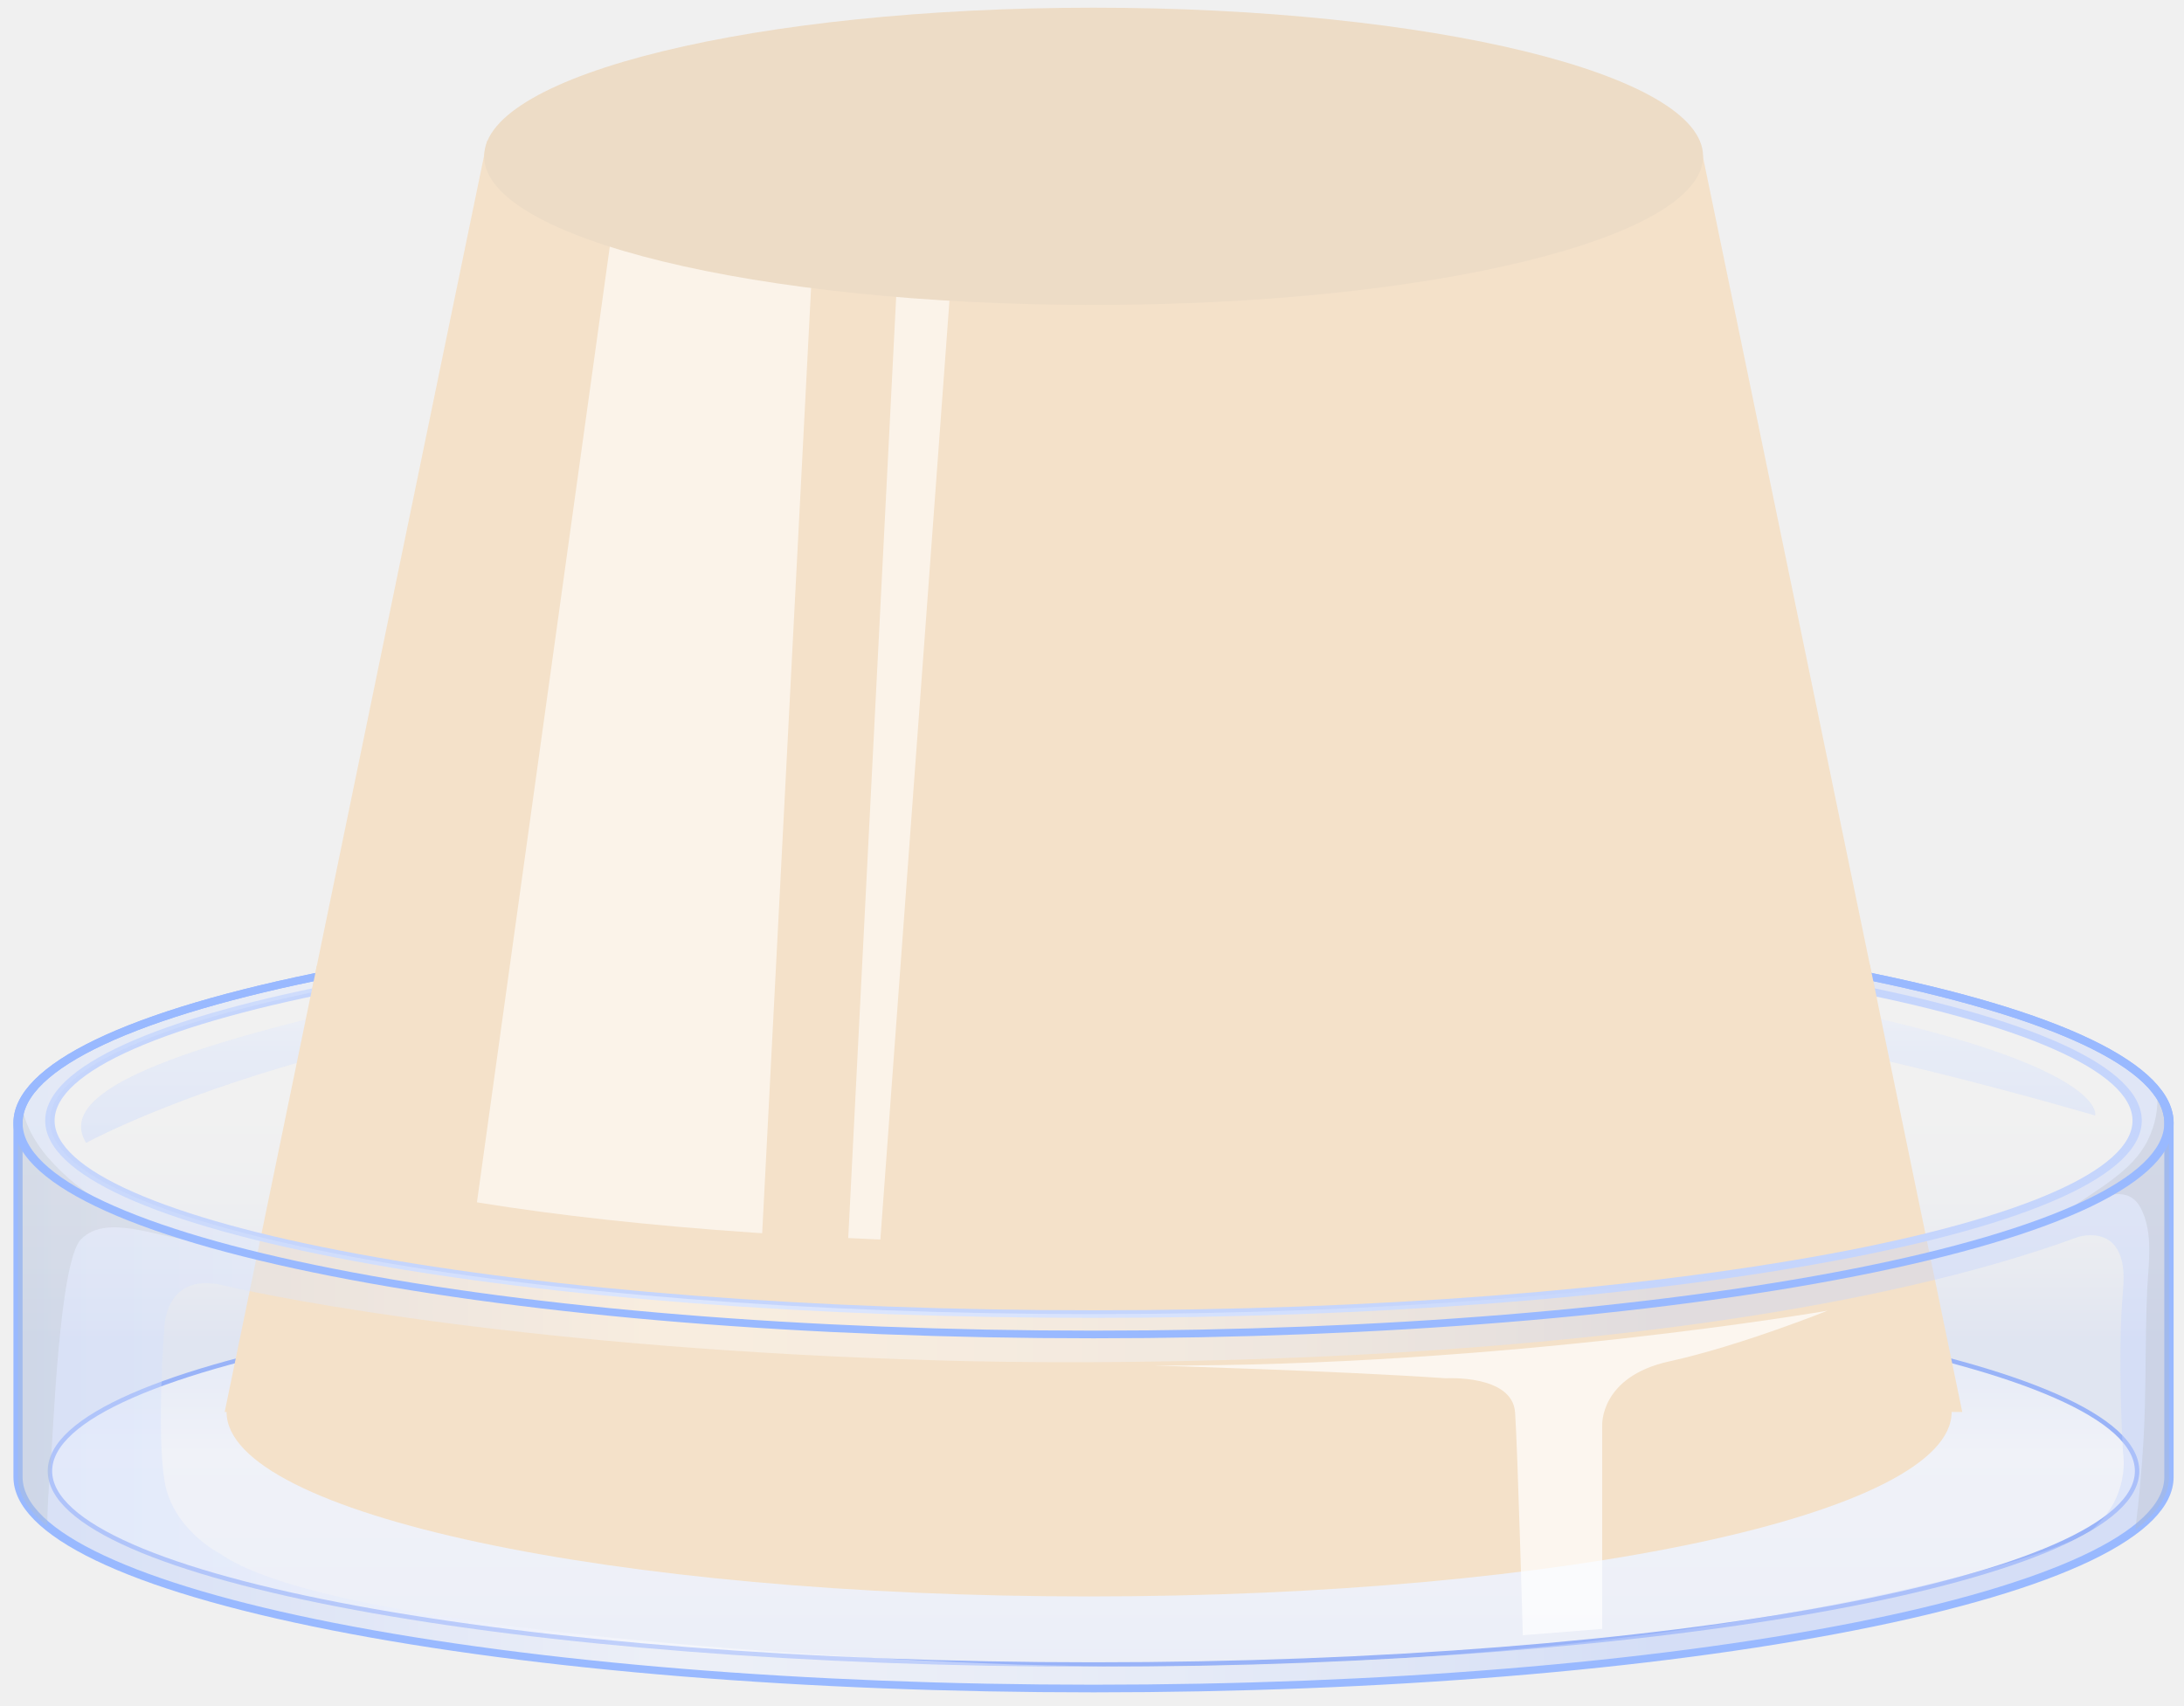
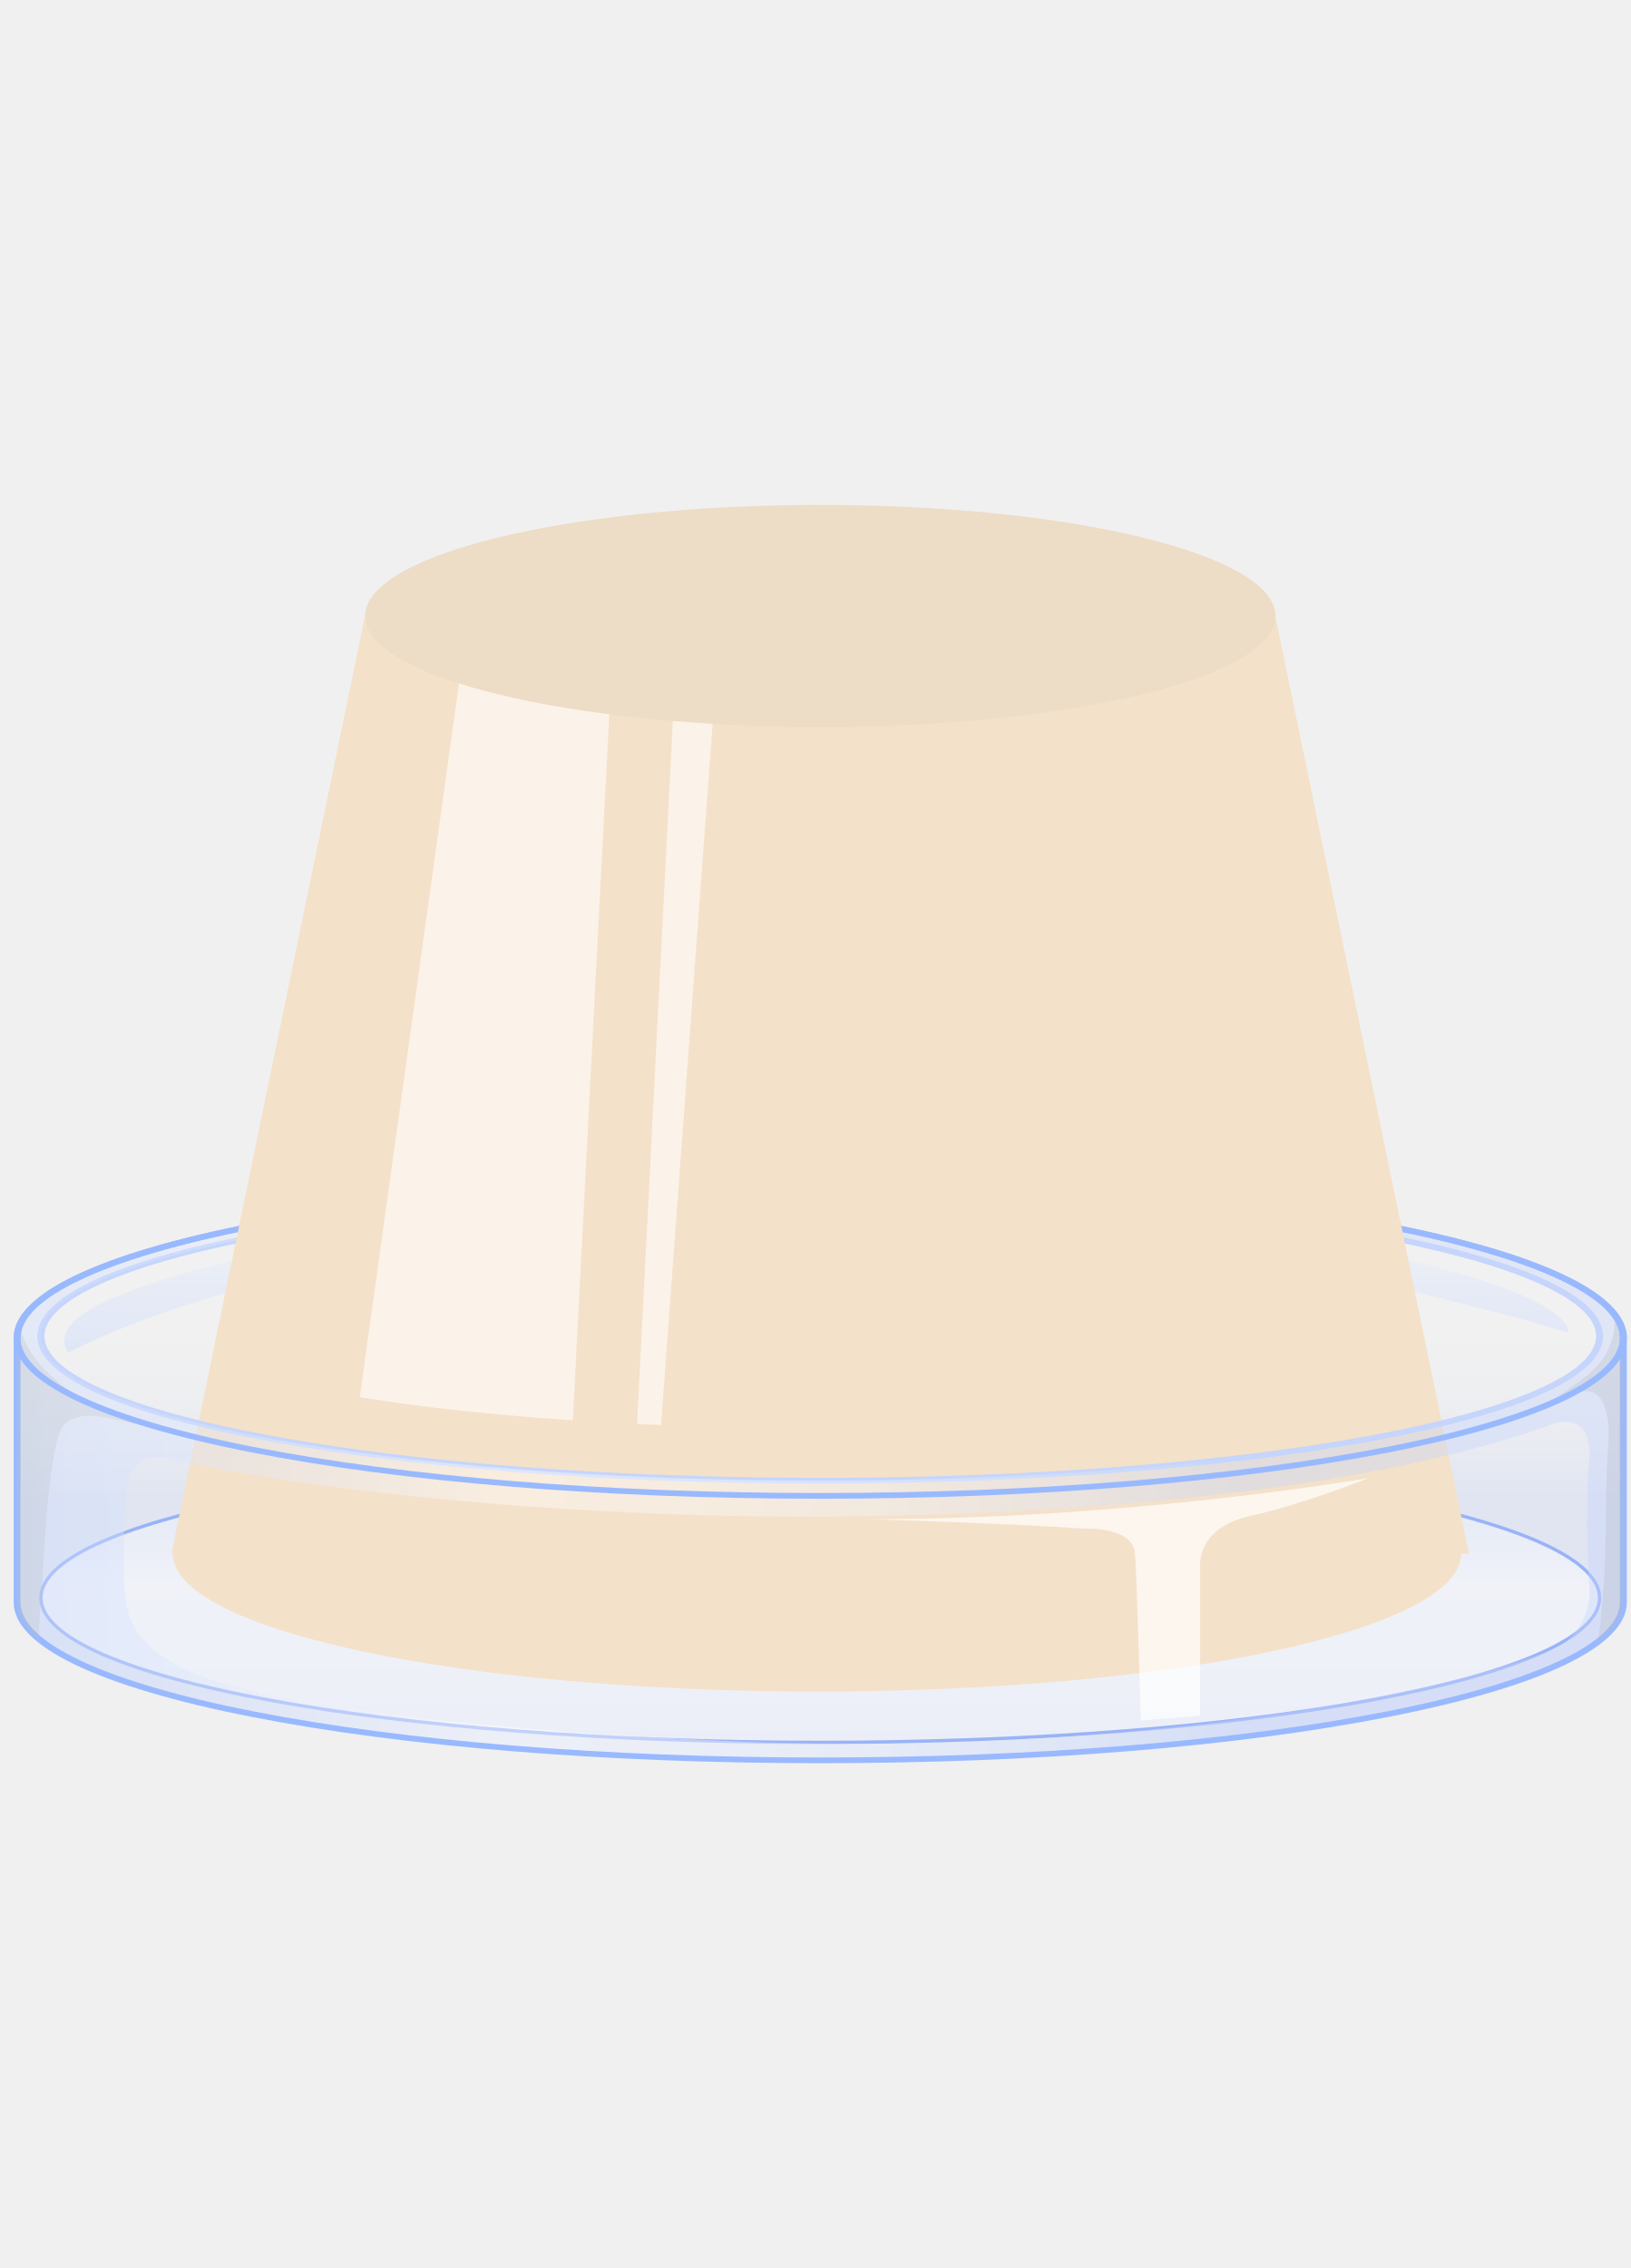
- <svg xmlns="http://www.w3.org/2000/svg" width="105" height="82" viewBox="0 0 105 82" fill="none">
-   <path opacity="0.1" d="M52.574 43.823C81.129 43.823 104.279 48.377 104.279 53.993V71.018C104.279 76.634 81.129 81.188 52.574 81.188C24.019 81.188 0.868 76.634 0.868 71.018V53.993C0.868 48.377 24.015 43.823 52.574 43.823Z" fill="url(#paint0_linear_2279_5083)" />
-   <path opacity="0.5" d="M52.573 61.426C80.283 61.426 102.745 65.59 102.745 70.729C102.745 75.867 80.283 80.031 52.573 80.031C24.864 80.031 2.401 75.867 2.401 70.729C2.398 65.59 24.864 61.426 52.573 61.426Z" fill="url(#paint1_linear_2279_5083)" stroke="#5181FF" stroke-width="0.213" />
-   <path opacity="0.4" d="M100.731 53.635C100.731 53.635 101.622 50.523 81.301 47.239C60.981 43.955 28.372 45.862 17.54 48.339C6.709 50.816 2.838 52.824 4.139 54.952C4.139 54.952 15.567 48.647 35.964 47.607C56.364 46.566 73.411 45.718 100.731 53.635Z" fill="url(#paint2_linear_2279_5083)" />
-   <path d="M81.715 6.778H23.419L10.802 67.89H10.893C10.893 72.79 29.46 76.758 52.361 76.758C75.263 76.758 93.829 72.79 93.829 67.89H94.339L81.715 6.778Z" fill="#F4E1C9" />
-   <path d="M52.575 63.365C65.992 63.365 78.609 62.397 88.102 60.637C97.691 58.858 102.969 56.46 102.969 53.88C102.969 51.3 97.687 48.902 88.099 47.123C78.606 45.363 65.988 44.395 52.571 44.395C39.154 44.395 26.537 45.363 17.044 47.123C7.456 48.902 2.174 51.3 2.174 53.88C2.174 56.46 7.456 58.858 17.044 60.637C26.541 62.397 39.158 63.365 52.575 63.365ZM52.575 44.759C65.961 44.759 78.544 45.724 88.003 47.481C97.232 49.191 102.525 51.523 102.525 53.88C102.525 56.237 97.232 58.569 88.003 60.279C78.541 62.032 65.961 63 52.575 63C39.189 63 26.606 62.032 17.147 60.279C7.918 58.569 2.625 56.234 2.625 53.88C2.625 51.523 7.918 49.191 17.147 47.481C26.606 45.724 39.189 44.759 52.575 44.759Z" fill="#C5D5FC" />
-   <path opacity="0.4" d="M52.574 43.823C81.129 43.823 104.279 48.377 104.279 53.993V71.018C104.279 76.634 81.129 81.188 52.574 81.188C24.019 81.188 0.868 76.634 0.868 71.018V53.993C0.868 48.377 24.015 43.823 52.574 43.823ZM7.902 71.159C8.273 73.545 10.583 74.704 10.583 74.704C16.76 79.045 48.994 80.035 48.994 80.035C78.325 80.896 98.722 75.135 100.585 73.545C102.447 71.954 102.072 69.877 102.072 69.877C102.072 69.877 101.774 65.288 102.072 61.982C102.371 58.679 99.912 59.474 99.912 59.474C80.184 66.693 45.12 65.408 45.12 65.408C25.839 64.858 13.555 62.472 10.728 61.8C7.898 61.127 7.898 63.88 7.898 63.88C7.898 63.88 7.527 68.774 7.902 71.159ZM52.574 63.183C80.283 63.183 102.746 59.018 102.746 53.88C102.746 48.741 80.283 44.577 52.574 44.577C24.864 44.577 2.402 48.741 2.402 53.88C2.398 59.018 24.864 63.183 52.574 63.183Z" fill="url(#paint3_linear_2279_5083)" />
-   <path d="M52.574 81.37C66.404 81.37 79.404 80.311 89.187 78.385C99.062 76.445 104.501 73.827 104.501 71.018V53.993C104.501 51.183 99.062 48.565 89.187 46.623C79.404 44.7 66.4 43.64 52.574 43.64C38.747 43.64 25.744 44.7 15.96 46.623C6.085 48.565 0.646 51.183 0.646 53.993V71.018C0.646 73.827 6.085 76.445 15.96 78.388C25.744 80.311 38.744 81.37 52.574 81.37ZM52.574 44.005C66.369 44.005 79.335 45.061 89.084 46.978C98.596 48.851 104.053 51.406 104.053 53.993V71.018C104.053 73.604 98.596 76.159 89.08 78.029C79.331 79.947 66.365 81.002 52.57 81.002C38.774 81.002 25.809 79.947 16.06 78.029C6.544 76.156 1.086 73.601 1.086 71.018V53.993C1.086 51.406 6.544 48.851 16.06 46.981C25.812 45.061 38.778 44.005 52.574 44.005Z" fill="#99B9FF" />
-   <path opacity="0.3" d="M103.052 69.27C103.193 66.85 103.12 64.43 103.231 62.013C103.289 60.766 103.541 59.254 102.914 58.075C102.195 56.727 100.6 57.793 99.391 58.217C100.81 57.17 102.505 56.344 103.254 54.832C103.644 54.043 103.771 53.261 103.709 52.484C104.08 52.978 104.279 53.481 104.279 53.993V71.018C104.279 71.894 103.717 72.743 102.658 73.554C102.837 72.13 102.967 70.7 103.052 69.27Z" fill="url(#paint4_linear_2279_5083)" />
-   <path opacity="0.3" d="M1.056 53.126C1.182 54.131 1.787 55.127 2.605 55.986C3.47 56.897 4.491 57.664 5.711 58.242C6.801 58.761 7.96 59.166 9.092 59.612C7.428 59.455 5.107 58.355 3.894 59.587C2.831 60.668 2.548 69.201 2.433 70.458C2.345 71.429 2.284 72.404 2.265 73.378C1.351 72.621 0.861 71.832 0.861 71.018V53.993C0.869 53.701 0.934 53.411 1.056 53.126Z" fill="url(#paint5_linear_2279_5083)" />
-   <path opacity="0.7" d="M87.86 63.019C87.86 63.019 72.29 65.719 55.465 65.656C55.465 65.656 64.201 65.904 69.513 66.269C69.513 66.269 72.715 66.077 72.841 67.916C72.967 69.754 73.212 78.623 73.212 78.623L77.029 78.319V68.538C77.029 68.538 76.899 66.187 80.272 65.452C83.646 64.713 87.86 63.019 87.86 63.019Z" fill="white" />
-   <path d="M52.574 64.346C66.404 64.346 79.404 63.286 89.187 61.363C99.062 59.421 104.501 56.803 104.501 53.993C104.501 51.183 99.062 48.565 89.187 46.623C79.404 44.7 66.4 43.64 52.574 43.64C38.747 43.64 25.744 44.7 15.96 46.623C6.085 48.565 0.646 51.183 0.646 53.993C0.646 56.803 6.085 59.421 15.96 61.363C25.744 63.286 38.744 64.346 52.574 64.346ZM52.574 44.005C66.369 44.005 79.335 45.061 89.084 46.978C98.596 48.851 104.053 51.406 104.053 53.993C104.053 56.576 98.596 59.135 89.08 61.005C79.331 62.922 66.365 63.978 52.57 63.978C38.774 63.978 25.809 62.922 16.06 61.005C6.544 59.135 1.086 56.576 1.086 53.993C1.086 51.406 6.544 48.851 16.06 46.981C25.812 45.061 38.778 44.005 52.574 44.005Z" fill="#99B9FF" />
-   <path d="M14.91 48.006L15.231 46.448L54.339 40.739L89.898 46.386L90.236 48.008L55.945 47.868L14.91 48.006Z" fill="#F4E1C9" />
-   <mask id="mask0_2279_5083" style="mask-type:alpha" maskUnits="userSpaceOnUse" x="10" y="6" width="85" height="54">
-     <path d="M81.721 6.77H23.425L10.808 53.075H10.899C10.899 56.789 29.466 59.795 52.367 59.795C75.269 59.795 93.835 56.789 93.835 53.075H94.345L81.721 6.77Z" fill="#393B36" />
-   </mask>
-   <g mask="url(#mask0_2279_5083)">
-     <path d="M31.498 -3.832L39.828 -2.276L36.069 70.398L21.28 69.677L31.498 -3.832Z" fill="white" fill-opacity="0.6" />
-     <path d="M43.256 10.929L45.906 10.929L42.01 63.883L40.607 62.94L43.256 10.929Z" fill="white" fill-opacity="0.6" />
+ <svg xmlns="http://www.w3.org/2000/svg" width="105" height="146" viewBox="0 0 105 146" fill="none">
+   <g clip-path="url(#clip0_2467_4879)">
+     <path opacity="0.1" d="M52.807 75.956C81.362 75.956 104.513 80.51 104.513 86.126V103.151C104.513 108.768 81.362 113.321 52.807 113.321C24.252 113.321 1.102 108.768 1.102 103.151V86.126C1.102 80.51 24.248 75.956 52.807 75.956Z" fill="url(#paint0_linear_2467_4879)" />
+     <path opacity="0.5" d="M52.807 93.559C80.516 93.559 102.979 97.724 102.979 102.862C102.979 108.001 80.516 112.165 52.807 112.165C25.097 112.165 2.635 108.001 2.635 102.862C2.631 97.724 25.097 93.559 52.807 93.559Z" fill="url(#paint1_linear_2467_4879)" stroke="#5181FF" stroke-width="0.213" />
+     <path opacity="0.4" d="M100.964 85.768C100.964 85.768 101.855 82.657 81.535 79.373C61.214 76.088 28.605 77.996 17.774 80.472C6.942 82.949 3.072 84.957 4.372 87.085C4.372 87.085 15.8 80.781 36.197 79.74C56.598 78.7 73.644 77.851 100.964 85.768Z" fill="url(#paint2_linear_2467_4879)" />
+     <path d="M81.949 38.911H23.653L11.035 100.023H11.127C11.127 104.924 29.694 108.892 52.595 108.892C75.496 108.892 94.063 104.924 94.063 100.023H94.573L81.949 38.911Z" fill="#F4E1C9" />
+     <path d="M52.809 95.498C66.225 95.498 78.843 94.53 88.336 92.77C97.924 90.992 103.202 88.594 103.202 86.013C103.202 83.433 97.92 81.035 88.332 79.256C78.839 77.496 66.222 76.528 52.805 76.528C39.388 76.528 26.77 77.496 17.277 79.256C7.689 81.035 2.407 83.433 2.407 86.013C2.407 88.594 7.689 90.992 17.277 92.77C26.774 94.53 39.392 95.498 52.809 95.498ZM52.809 76.893C66.195 76.893 78.778 77.858 88.236 79.615C97.465 81.324 102.758 83.656 102.758 86.013C102.758 88.371 97.465 90.702 88.236 92.412C78.774 94.166 66.195 95.134 52.809 95.134C39.422 95.134 26.839 94.166 17.381 92.412C8.152 90.702 2.858 88.367 2.858 86.013C2.858 83.656 8.152 81.324 17.381 79.615C26.839 77.858 39.422 76.893 52.809 76.893Z" fill="#C5D5FC" />
+     <path opacity="0.4" d="M52.807 75.956C81.362 75.956 104.513 80.51 104.513 86.126V103.151C104.513 108.768 81.362 113.321 52.807 113.321C24.252 113.321 1.102 108.768 1.102 103.151V86.126C1.102 80.51 24.248 75.956 52.807 75.956ZM8.135 103.293C8.506 105.678 10.816 106.838 10.816 106.838C16.993 111.178 49.227 112.168 49.227 112.168C78.559 113.029 98.956 107.268 100.818 105.678C102.681 104.088 102.306 102.01 102.306 102.01C102.306 102.01 102.008 97.422 102.306 94.116C102.604 90.812 100.145 91.608 100.145 91.608C80.417 98.827 45.353 97.541 45.353 97.541C26.073 96.991 13.788 94.606 10.962 93.933C8.131 93.261 8.131 96.014 8.131 96.014C8.131 96.014 7.76 100.907 8.135 103.293ZM52.807 95.316C80.517 95.316 102.979 91.152 102.979 86.013C102.979 80.875 80.517 76.71 52.807 76.71C25.098 76.71 2.635 80.875 2.635 86.013C2.631 91.152 25.098 95.316 52.807 95.316Z" fill="url(#paint3_linear_2467_4879)" />
+     <path d="M52.807 113.504C66.637 113.504 79.637 112.445 89.42 110.518C99.296 108.579 104.734 105.961 104.734 103.151V86.126C104.734 83.317 99.296 80.699 89.42 78.757C79.637 76.833 66.633 75.774 52.807 75.774C38.981 75.774 25.977 76.833 16.194 78.757C6.318 80.699 0.88 83.317 0.88 86.126V103.151C0.88 105.961 6.318 108.579 16.194 110.521C25.977 112.445 38.977 113.504 52.807 113.504ZM52.807 76.138C66.603 76.138 79.568 77.195 89.317 79.112C98.829 80.985 104.287 83.54 104.287 86.126V103.151C104.287 105.738 98.829 108.293 89.313 110.163C79.564 112.08 66.599 113.136 52.803 113.136C39.008 113.136 26.042 112.08 16.293 110.163C6.777 108.29 1.319 105.735 1.319 103.151V86.126C1.319 83.54 6.777 80.985 16.293 79.115C26.046 77.195 39.011 76.138 52.807 76.138Z" fill="#99B9FF" />
+     <path opacity="0.3" d="M103.285 101.404C103.426 98.984 103.354 96.564 103.465 94.147C103.522 92.899 103.775 91.388 103.147 90.209C102.428 88.861 100.833 89.926 99.625 90.35C101.044 89.304 102.738 88.477 103.488 86.966C103.878 86.177 104.004 85.394 103.943 84.618C104.314 85.111 104.513 85.614 104.513 86.126V103.151C104.513 104.028 103.95 104.877 102.891 105.687C103.071 104.264 103.201 102.834 103.285 101.404Z" fill="url(#paint4_linear_2467_4879)" />
+     <path opacity="0.3" d="M1.29 85.259C1.416 86.265 2.02 87.261 2.839 88.119C3.703 89.03 4.724 89.797 5.944 90.376C7.034 90.894 8.193 91.299 9.325 91.746C7.661 91.589 5.34 90.489 4.127 91.721C3.064 92.802 2.781 101.335 2.666 102.592C2.579 103.563 2.517 104.537 2.498 105.511C1.584 104.754 1.095 103.965 1.095 103.151V86.126C1.102 85.834 1.167 85.545 1.29 85.259Z" fill="url(#paint5_linear_2467_4879)" />
+     <path opacity="0.7" d="M88.094 95.153C88.094 95.153 72.524 97.852 55.699 97.79C55.699 97.79 64.434 98.038 69.747 98.402C69.747 98.402 72.948 98.211 73.074 100.049C73.201 101.888 73.445 110.757 73.445 110.757L77.262 110.452V100.672C77.262 100.672 77.132 98.321 80.506 97.585C83.879 96.847 88.094 95.153 88.094 95.153Z" fill="white" />
+     <path d="M52.807 96.479C66.637 96.479 79.637 95.42 89.42 93.496C99.296 91.554 104.734 88.936 104.734 86.126C104.734 83.317 99.296 80.699 89.42 78.757C79.637 76.833 66.633 75.774 52.807 75.774C38.981 75.774 25.977 76.833 16.194 78.757C6.318 80.699 0.88 83.317 0.88 86.126C0.88 88.936 6.318 91.554 16.194 93.496C25.977 95.42 38.977 96.479 52.807 96.479ZM52.807 76.138C66.603 76.138 79.568 77.195 89.317 79.112C98.829 80.985 104.287 83.54 104.287 86.126C104.287 88.71 98.829 91.268 89.313 93.138C79.564 95.055 66.599 96.111 52.803 96.111C39.008 96.111 26.042 95.055 16.293 93.138C6.777 91.268 1.319 88.71 1.319 86.126C1.319 83.54 6.777 80.985 16.293 79.115C26.046 77.195 39.011 76.138 52.807 76.138Z" fill="#99B9FF" />
+     <path d="M15.144 80.14L15.465 78.581L54.572 72.872L90.131 78.519L90.469 80.141L56.178 80.001L15.144 80.14Z" fill="#F4E1C9" />
+     <mask id="mask0_2467_4879" style="mask-type:alpha" maskUnits="userSpaceOnUse" x="11" y="38" width="84" height="54">
+       <path d="M81.954 38.904H23.659L11.041 85.209H11.133C11.133 88.922 29.699 91.929 52.601 91.929C75.502 91.929 94.069 88.922 94.069 85.209H94.579L81.954 38.904Z" fill="#393B36" />
+     </mask>
+     <g mask="url(#mask0_2467_4879)">
+       <path d="M31.732 28.302L40.061 29.858L36.302 102.531L21.513 101.81L31.732 28.302Z" fill="white" fill-opacity="0.6" />
+       <path d="M43.49 43.063L46.139 43.063L42.243 96.016L40.84 95.073L43.49 43.063Z" fill="white" fill-opacity="0.6" />
+     </g>
+     <path d="M52.811 46.795C68.994 46.795 82.113 43.596 82.113 39.65C82.113 35.703 68.994 32.504 52.811 32.504C36.629 32.504 23.51 35.703 23.51 39.65C23.51 43.596 36.629 46.795 52.811 46.795Z" fill="#EDDCC6" />
  </g>
-   <path d="M52.578 14.662C68.761 14.662 81.879 11.463 81.879 7.516C81.879 3.57 68.761 0.37 52.578 0.37C36.395 0.37 23.276 3.57 23.276 7.516C23.276 11.463 36.395 14.662 52.578 14.662Z" fill="#EDDCC6" />
  <defs>
-     <linearGradient id="paint0_linear_2279_5083" x1="52.573" y1="36.66" x2="52.573" y2="64.402" gradientUnits="userSpaceOnUse">
+     <linearGradient id="paint0_linear_2467_4879" x1="52.806" y1="68.794" x2="52.806" y2="96.535" gradientUnits="userSpaceOnUse">
      <stop stop-color="#C5D5FC" />
      <stop offset="0.113" stop-color="#DCE6FD" />
      <stop offset="0.247" stop-color="#EFF4FE" />
      <stop offset="0.382" stop-color="#FBFCFF" />
      <stop offset="0.521" stop-color="white" />
      <stop offset="0.611" stop-color="#FCFDFF" />
      <stop offset="0.684" stop-color="#F2F5FF" />
      <stop offset="0.751" stop-color="#E1E9FF" />
      <stop offset="0.815" stop-color="#C9D8FF" />
      <stop offset="0.876" stop-color="#AAC1FF" />
      <stop offset="0.936" stop-color="#83A6FF" />
      <stop offset="0.993" stop-color="#5785FF" />
      <stop offset="1" stop-color="#5181FF" />
    </linearGradient>
-     <linearGradient id="paint1_linear_2279_5083" x1="52.572" y1="94.779" x2="52.572" y2="46.802" gradientUnits="userSpaceOnUse">
+     <linearGradient id="paint1_linear_2467_4879" x1="52.805" y1="126.913" x2="52.805" y2="78.935" gradientUnits="userSpaceOnUse">
      <stop stop-color="#C5D5FC" />
      <stop offset="0.113" stop-color="#DCE6FD" />
      <stop offset="0.247" stop-color="#EFF4FE" />
      <stop offset="0.382" stop-color="#FBFCFF" />
      <stop offset="0.521" stop-color="white" />
      <stop offset="0.596" stop-color="#F0F4FE" />
      <stop offset="0.745" stop-color="#D8E3FD" />
      <stop offset="0.883" stop-color="#CAD9FC" />
      <stop offset="1" stop-color="#C5D5FC" />
    </linearGradient>
-     <linearGradient id="paint2_linear_2279_5083" x1="52.318" y1="32.313" x2="52.318" y2="56.563" gradientUnits="userSpaceOnUse">
+     <linearGradient id="paint2_linear_2467_4879" x1="52.552" y1="64.447" x2="52.552" y2="88.697" gradientUnits="userSpaceOnUse">
      <stop stop-color="#C5D5FC" />
      <stop offset="0.113" stop-color="#DCE6FD" />
      <stop offset="0.247" stop-color="#EFF4FE" />
      <stop offset="0.382" stop-color="#FBFCFF" />
      <stop offset="0.521" stop-color="white" />
      <stop offset="0.596" stop-color="#F0F4FE" />
      <stop offset="0.745" stop-color="#D8E3FD" />
      <stop offset="0.883" stop-color="#CAD9FC" />
      <stop offset="1" stop-color="#C5D5FC" />
    </linearGradient>
-     <linearGradient id="paint3_linear_2279_5083" x1="79.441" y1="62.505" x2="-12.741" y2="62.505" gradientUnits="userSpaceOnUse">
+     <linearGradient id="paint3_linear_2467_4879" x1="79.674" y1="94.638" x2="-12.508" y2="94.638" gradientUnits="userSpaceOnUse">
      <stop stop-color="#C5D5FC" />
      <stop offset="0.113" stop-color="#DCE6FD" />
      <stop offset="0.247" stop-color="#EFF4FE" />
      <stop offset="0.382" stop-color="#FBFCFF" />
      <stop offset="0.521" stop-color="white" />
      <stop offset="0.596" stop-color="#F0F4FE" />
      <stop offset="0.744" stop-color="#D8E3FD" />
      <stop offset="0.881" stop-color="#CAD9FC" />
      <stop offset="0.997" stop-color="#C5D5FC" />
    </linearGradient>
-     <linearGradient id="paint4_linear_2279_5083" x1="79.44" y1="63.018" x2="-12.744" y2="63.018" gradientUnits="userSpaceOnUse">
+     <linearGradient id="paint4_linear_2467_4879" x1="79.674" y1="95.152" x2="-12.511" y2="95.152" gradientUnits="userSpaceOnUse">
      <stop stop-color="#B4BAC0" />
      <stop offset="0.044" stop-color="#C0C5CA" />
      <stop offset="0.161" stop-color="#DCDFE1" />
      <stop offset="0.279" stop-color="#EFF1F2" />
      <stop offset="0.399" stop-color="#FBFBFC" />
      <stop offset="0.521" stop-color="white" />
      <stop offset="0.541" stop-color="#F9FAFA" />
      <stop offset="0.669" stop-color="#D8DBDE" />
      <stop offset="0.791" stop-color="#C0C6CA" />
      <stop offset="0.904" stop-color="#B2B9BE" />
      <stop offset="1" stop-color="#ADB4BA" />
    </linearGradient>
-     <linearGradient id="paint5_linear_2279_5083" x1="79.44" y1="63.251" x2="-12.74" y2="63.251" gradientUnits="userSpaceOnUse">
+     <linearGradient id="paint5_linear_2467_4879" x1="79.674" y1="95.384" x2="-12.507" y2="95.384" gradientUnits="userSpaceOnUse">
      <stop stop-color="#B4BAC0" />
      <stop offset="0.044" stop-color="#C0C5CA" />
      <stop offset="0.161" stop-color="#DCDFE1" />
      <stop offset="0.279" stop-color="#EFF1F2" />
      <stop offset="0.399" stop-color="#FBFBFC" />
      <stop offset="0.521" stop-color="white" />
      <stop offset="0.541" stop-color="#F9FAFA" />
      <stop offset="0.669" stop-color="#D8DBDE" />
      <stop offset="0.791" stop-color="#C0C6CA" />
      <stop offset="0.904" stop-color="#B2B9BE" />
      <stop offset="1" stop-color="#ADB4BA" />
    </linearGradient>
+     <clipPath id="clip0_2467_4879">
+       <rect width="104" height="146" fill="white" transform="translate(0.806641 0.00372314)" />
+     </clipPath>
  </defs>
</svg>
